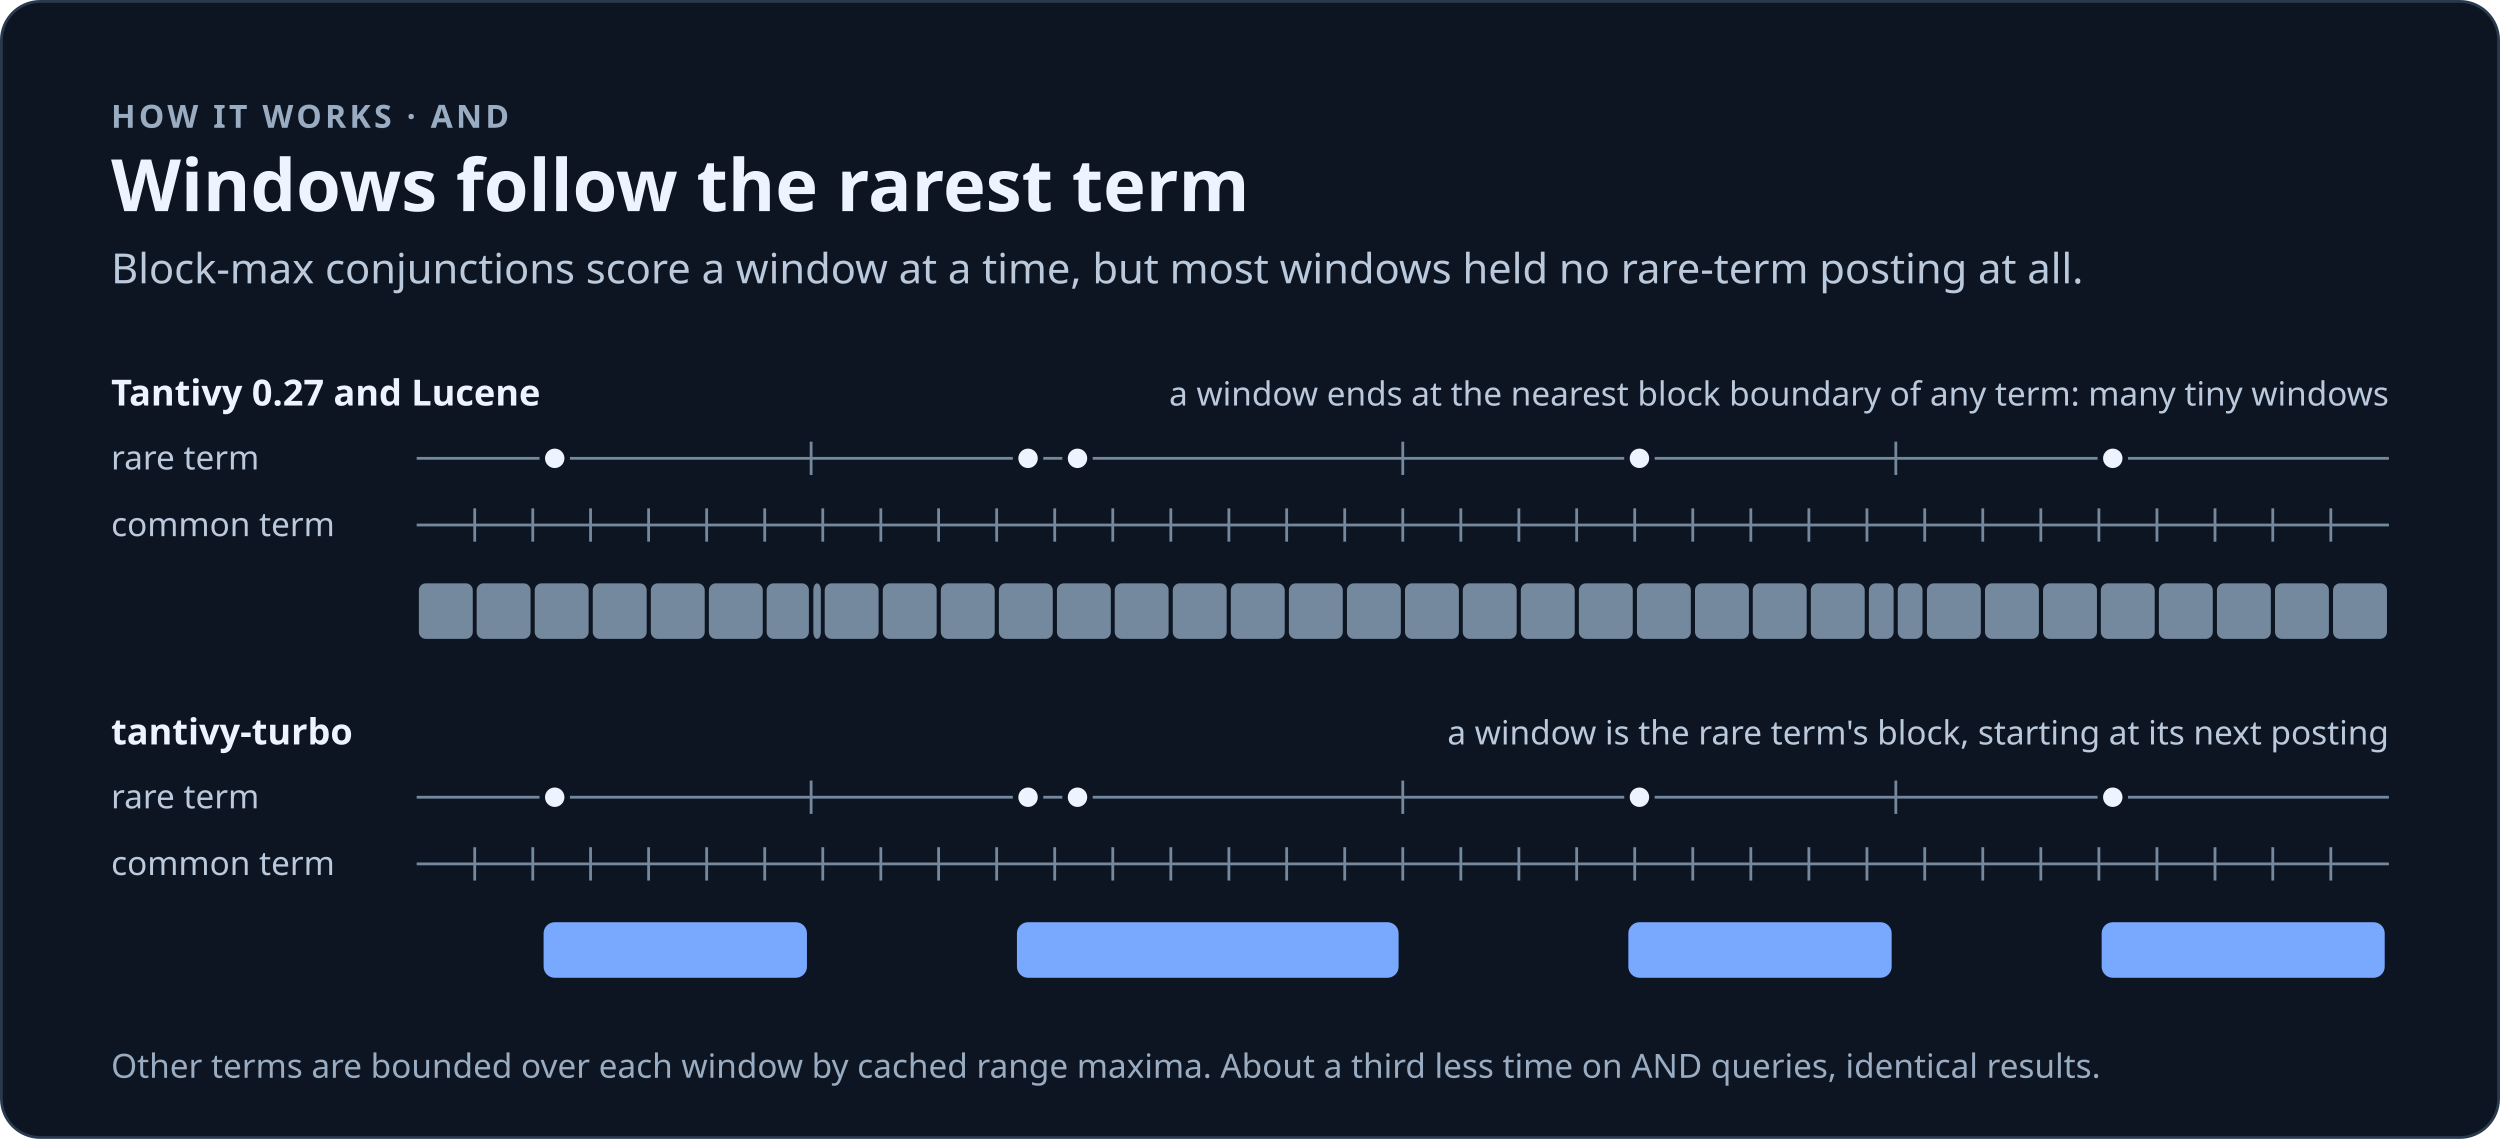
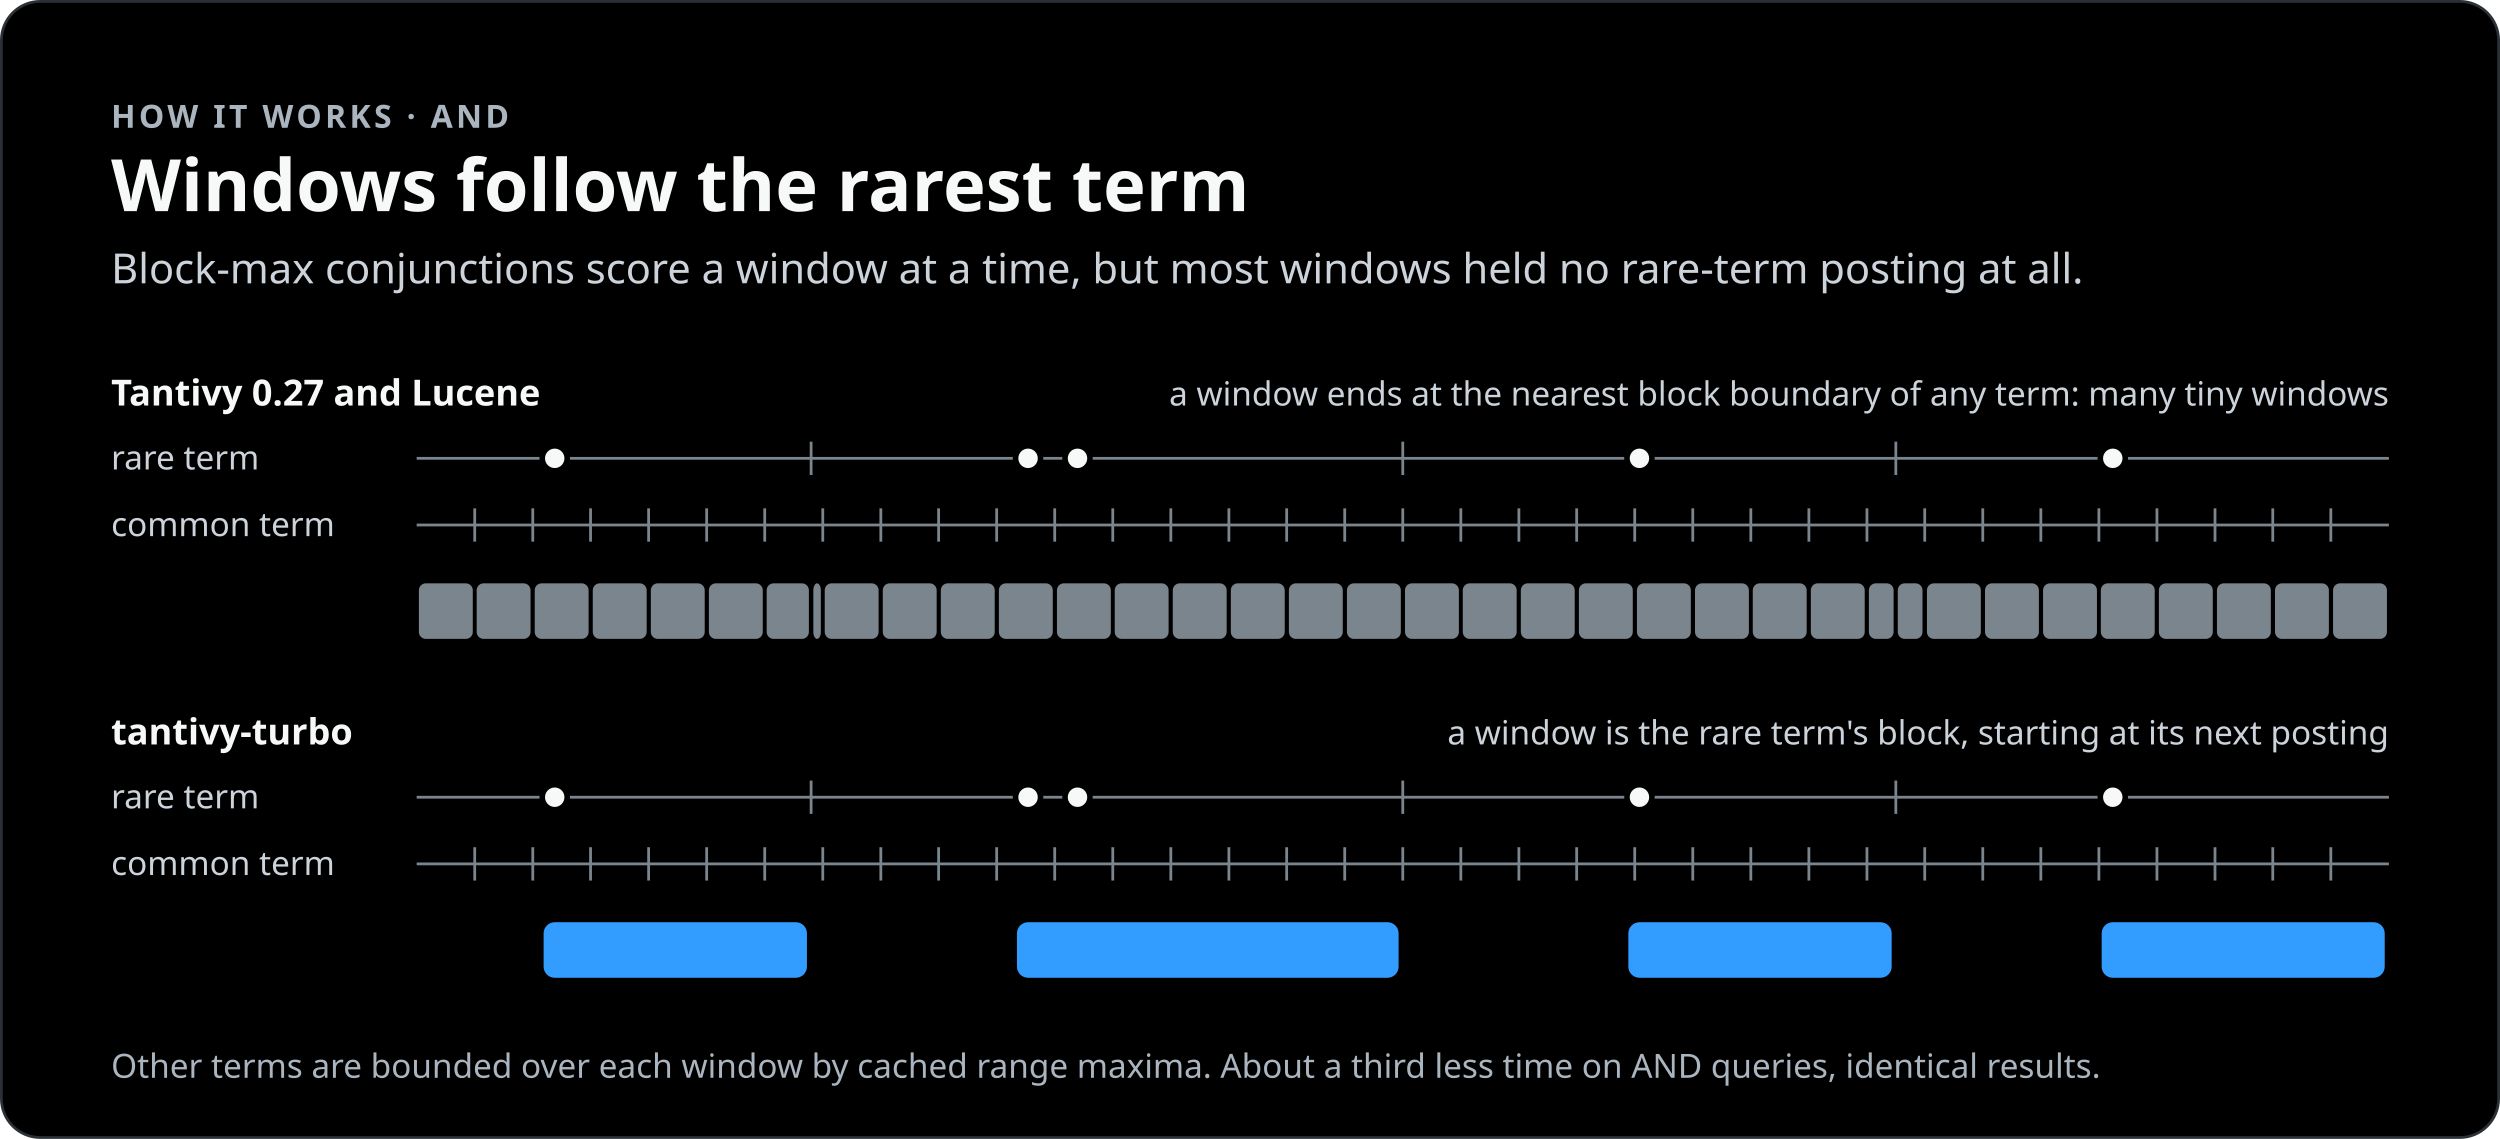
<svg xmlns="http://www.w3.org/2000/svg" width="900" height="410" viewBox="0 0 900 410" role="img" aria-labelledby="chart-title chart-description">
-   <rect x="0.5" y="0.5" width="899" height="409" rx="14" fill="#0d1522" stroke="#293a4f" />
-   <text x="40.0" y="46.0" font-size="11.5" font-weight="600" fill="#9aacc1" text-anchor="start" letter-spacing="1.2" font-family="-apple-system, BlinkMacSystemFont, 'Segoe UI', 'Noto Sans', Helvetica, Arial, sans-serif">HOW IT WORKS · AND</text>
-   <text x="40.0" y="76.0" font-size="26" font-weight="700" fill="#edf3ff" text-anchor="start" font-family="-apple-system, BlinkMacSystemFont, 'Segoe UI', 'Noto Sans', Helvetica, Arial, sans-serif">Windows follow the rarest term</text>
-   <text x="40.0" y="102.0" font-size="15" font-weight="400" fill="#bbc9dc" text-anchor="start" font-family="-apple-system, BlinkMacSystemFont, 'Segoe UI', 'Noto Sans', Helvetica, Arial, sans-serif">Block-max conjunctions score a window at a time, but most windows held no rare-term posting at all.</text>
-   <text x="40.0" y="146.0" font-size="13" font-weight="600" fill="#edf3ff" text-anchor="start" font-family="-apple-system, BlinkMacSystemFont, 'Segoe UI', 'Noto Sans', Helvetica, Arial, sans-serif">Tantivy 0.27 and Lucene</text>
-   <text x="860.0" y="146.0" font-size="12" font-weight="400" fill="#bbc9dc" text-anchor="end" font-family="-apple-system, BlinkMacSystemFont, 'Segoe UI', 'Noto Sans', Helvetica, Arial, sans-serif">a window ends at the nearest block boundary of any term: many tiny windows</text>
-   <text x="40.0" y="169.0" font-size="12" font-weight="400" fill="#bbc9dc" text-anchor="start" font-family="-apple-system, BlinkMacSystemFont, 'Segoe UI', 'Noto Sans', Helvetica, Arial, sans-serif">rare term</text>
-   <line x1="150" y1="165" x2="860" y2="165" stroke="#75899e" />
-   <line x1="292.0" y1="159" x2="292.0" y2="171" stroke="#75899e" />
-   <line x1="505.0" y1="159" x2="505.0" y2="171" stroke="#75899e" />
-   <line x1="682.5" y1="159" x2="682.5" y2="171" stroke="#75899e" />
-   <circle cx="199.7" cy="165" r="4.5" fill="#edf3ff" stroke="#0d1522" stroke-width="2" />
-   <circle cx="370.1" cy="165" r="4.5" fill="#edf3ff" stroke="#0d1522" stroke-width="2" />
-   <circle cx="387.9" cy="165" r="4.5" fill="#edf3ff" stroke="#0d1522" stroke-width="2" />
-   <circle cx="590.2" cy="165" r="4.5" fill="#edf3ff" stroke="#0d1522" stroke-width="2" />
-   <circle cx="760.6" cy="165" r="4.5" fill="#edf3ff" stroke="#0d1522" stroke-width="2" />
-   <text x="40.0" y="193.0" font-size="12" font-weight="400" fill="#bbc9dc" text-anchor="start" font-family="-apple-system, BlinkMacSystemFont, 'Segoe UI', 'Noto Sans', Helvetica, Arial, sans-serif">common term</text>
-   <line x1="150" y1="189" x2="860" y2="189" stroke="#75899e" />
-   <line x1="170.9" y1="183" x2="170.9" y2="195" stroke="#75899e" />
-   <line x1="191.8" y1="183" x2="191.8" y2="195" stroke="#75899e" />
-   <line x1="212.6" y1="183" x2="212.6" y2="195" stroke="#75899e" />
-   <line x1="233.5" y1="183" x2="233.5" y2="195" stroke="#75899e" />
-   <line x1="254.4" y1="183" x2="254.4" y2="195" stroke="#75899e" />
-   <line x1="275.3" y1="183" x2="275.3" y2="195" stroke="#75899e" />
-   <line x1="296.2" y1="183" x2="296.2" y2="195" stroke="#75899e" />
-   <line x1="317.1" y1="183" x2="317.1" y2="195" stroke="#75899e" />
-   <line x1="337.9" y1="183" x2="337.9" y2="195" stroke="#75899e" />
-   <line x1="358.8" y1="183" x2="358.8" y2="195" stroke="#75899e" />
-   <line x1="379.7" y1="183" x2="379.7" y2="195" stroke="#75899e" />
-   <line x1="400.6" y1="183" x2="400.6" y2="195" stroke="#75899e" />
-   <line x1="421.5" y1="183" x2="421.5" y2="195" stroke="#75899e" />
-   <line x1="442.4" y1="183" x2="442.4" y2="195" stroke="#75899e" />
-   <line x1="463.2" y1="183" x2="463.2" y2="195" stroke="#75899e" />
-   <line x1="484.1" y1="183" x2="484.1" y2="195" stroke="#75899e" />
-   <line x1="505.0" y1="183" x2="505.0" y2="195" stroke="#75899e" />
-   <line x1="525.9" y1="183" x2="525.9" y2="195" stroke="#75899e" />
-   <line x1="546.8" y1="183" x2="546.8" y2="195" stroke="#75899e" />
-   <line x1="567.6" y1="183" x2="567.6" y2="195" stroke="#75899e" />
-   <line x1="588.5" y1="183" x2="588.5" y2="195" stroke="#75899e" />
-   <line x1="609.4" y1="183" x2="609.4" y2="195" stroke="#75899e" />
-   <line x1="630.3" y1="183" x2="630.3" y2="195" stroke="#75899e" />
-   <line x1="651.2" y1="183" x2="651.2" y2="195" stroke="#75899e" />
-   <line x1="672.1" y1="183" x2="672.1" y2="195" stroke="#75899e" />
-   <line x1="692.9" y1="183" x2="692.9" y2="195" stroke="#75899e" />
-   <line x1="713.8" y1="183" x2="713.8" y2="195" stroke="#75899e" />
-   <line x1="734.7" y1="183" x2="734.7" y2="195" stroke="#75899e" />
-   <line x1="755.6" y1="183" x2="755.6" y2="195" stroke="#75899e" />
-   <line x1="776.5" y1="183" x2="776.5" y2="195" stroke="#75899e" />
-   <line x1="797.4" y1="183" x2="797.4" y2="195" stroke="#75899e" />
-   <line x1="818.2" y1="183" x2="818.2" y2="195" stroke="#75899e" />
-   <line x1="839.1" y1="183" x2="839.1" y2="195" stroke="#75899e" />
-   <rect x="150.8" y="210" width="19.4" height="20" rx="2.5" fill="#75899e" />
-   <rect x="171.6" y="210" width="19.4" height="20" rx="2.5" fill="#75899e" />
-   <rect x="192.5" y="210" width="19.4" height="20" rx="2.5" fill="#75899e" />
-   <rect x="213.4" y="210" width="19.4" height="20" rx="2.5" fill="#75899e" />
-   <rect x="234.3" y="210" width="19.4" height="20" rx="2.5" fill="#75899e" />
-   <rect x="255.2" y="210" width="19.4" height="20" rx="2.5" fill="#75899e" />
-   <rect x="276.0" y="210" width="15.2" height="20" rx="2.5" fill="#75899e" />
-   <rect x="292.8" y="210" width="2.7" height="20" rx="2.5" fill="#75899e" />
-   <rect x="296.9" y="210" width="19.4" height="20" rx="2.5" fill="#75899e" />
-   <rect x="317.8" y="210" width="19.4" height="20" rx="2.5" fill="#75899e" />
-   <rect x="338.7" y="210" width="19.4" height="20" rx="2.5" fill="#75899e" />
-   <rect x="359.6" y="210" width="19.4" height="20" rx="2.5" fill="#75899e" />
-   <rect x="380.5" y="210" width="19.4" height="20" rx="2.5" fill="#75899e" />
-   <rect x="401.3" y="210" width="19.4" height="20" rx="2.5" fill="#75899e" />
-   <rect x="422.2" y="210" width="19.4" height="20" rx="2.5" fill="#75899e" />
-   <rect x="443.1" y="210" width="19.4" height="20" rx="2.5" fill="#75899e" />
-   <rect x="464.0" y="210" width="19.4" height="20" rx="2.5" fill="#75899e" />
-   <rect x="484.9" y="210" width="19.4" height="20" rx="2.5" fill="#75899e" />
-   <rect x="505.8" y="210" width="19.4" height="20" rx="2.5" fill="#75899e" />
-   <rect x="526.6" y="210" width="19.4" height="20" rx="2.5" fill="#75899e" />
-   <rect x="547.5" y="210" width="19.4" height="20" rx="2.5" fill="#75899e" />
-   <rect x="568.4" y="210" width="19.4" height="20" rx="2.5" fill="#75899e" />
-   <rect x="589.3" y="210" width="19.4" height="20" rx="2.5" fill="#75899e" />
-   <rect x="610.2" y="210" width="19.4" height="20" rx="2.5" fill="#75899e" />
-   <rect x="631.0" y="210" width="19.4" height="20" rx="2.5" fill="#75899e" />
-   <rect x="651.9" y="210" width="19.4" height="20" rx="2.5" fill="#75899e" />
-   <rect x="672.8" y="210" width="8.9" height="20" rx="2.5" fill="#75899e" />
-   <rect x="683.2" y="210" width="8.9" height="20" rx="2.5" fill="#75899e" />
-   <rect x="693.7" y="210" width="19.4" height="20" rx="2.5" fill="#75899e" />
-   <rect x="714.6" y="210" width="19.4" height="20" rx="2.5" fill="#75899e" />
-   <rect x="735.5" y="210" width="19.4" height="20" rx="2.5" fill="#75899e" />
-   <rect x="756.3" y="210" width="19.4" height="20" rx="2.5" fill="#75899e" />
-   <rect x="777.2" y="210" width="19.4" height="20" rx="2.5" fill="#75899e" />
-   <rect x="798.1" y="210" width="19.4" height="20" rx="2.5" fill="#75899e" />
-   <rect x="819.0" y="210" width="19.4" height="20" rx="2.5" fill="#75899e" />
-   <rect x="839.9" y="210" width="19.4" height="20" rx="2.5" fill="#75899e" />
-   <text x="40.0" y="268.0" font-size="13" font-weight="600" fill="#edf3ff" text-anchor="start" font-family="-apple-system, BlinkMacSystemFont, 'Segoe UI', 'Noto Sans', Helvetica, Arial, sans-serif">tantivy-turbo</text>
-   <text x="860.0" y="268.0" font-size="12" font-weight="400" fill="#bbc9dc" text-anchor="end" font-family="-apple-system, BlinkMacSystemFont, 'Segoe UI', 'Noto Sans', Helvetica, Arial, sans-serif">a window is the rare term's block, starting at its next posting</text>
-   <text x="40.0" y="291.0" font-size="12" font-weight="400" fill="#bbc9dc" text-anchor="start" font-family="-apple-system, BlinkMacSystemFont, 'Segoe UI', 'Noto Sans', Helvetica, Arial, sans-serif">rare term</text>
-   <line x1="150" y1="287" x2="860" y2="287" stroke="#75899e" />
-   <line x1="292.0" y1="281" x2="292.0" y2="293" stroke="#75899e" />
-   <line x1="505.0" y1="281" x2="505.0" y2="293" stroke="#75899e" />
-   <line x1="682.5" y1="281" x2="682.5" y2="293" stroke="#75899e" />
-   <circle cx="199.7" cy="287" r="4.5" fill="#edf3ff" stroke="#0d1522" stroke-width="2" />
-   <circle cx="370.1" cy="287" r="4.5" fill="#edf3ff" stroke="#0d1522" stroke-width="2" />
-   <circle cx="387.9" cy="287" r="4.5" fill="#edf3ff" stroke="#0d1522" stroke-width="2" />
-   <circle cx="590.2" cy="287" r="4.5" fill="#edf3ff" stroke="#0d1522" stroke-width="2" />
-   <circle cx="760.6" cy="287" r="4.5" fill="#edf3ff" stroke="#0d1522" stroke-width="2" />
-   <text x="40.0" y="315.0" font-size="12" font-weight="400" fill="#bbc9dc" text-anchor="start" font-family="-apple-system, BlinkMacSystemFont, 'Segoe UI', 'Noto Sans', Helvetica, Arial, sans-serif">common term</text>
-   <line x1="150" y1="311" x2="860" y2="311" stroke="#75899e" />
-   <line x1="170.9" y1="305" x2="170.9" y2="317" stroke="#75899e" />
-   <line x1="191.8" y1="305" x2="191.8" y2="317" stroke="#75899e" />
-   <line x1="212.6" y1="305" x2="212.6" y2="317" stroke="#75899e" />
-   <line x1="233.5" y1="305" x2="233.5" y2="317" stroke="#75899e" />
-   <line x1="254.4" y1="305" x2="254.4" y2="317" stroke="#75899e" />
-   <line x1="275.3" y1="305" x2="275.3" y2="317" stroke="#75899e" />
-   <line x1="296.2" y1="305" x2="296.2" y2="317" stroke="#75899e" />
-   <line x1="317.1" y1="305" x2="317.1" y2="317" stroke="#75899e" />
-   <line x1="337.9" y1="305" x2="337.9" y2="317" stroke="#75899e" />
-   <line x1="358.8" y1="305" x2="358.8" y2="317" stroke="#75899e" />
-   <line x1="379.7" y1="305" x2="379.7" y2="317" stroke="#75899e" />
-   <line x1="400.6" y1="305" x2="400.6" y2="317" stroke="#75899e" />
-   <line x1="421.5" y1="305" x2="421.5" y2="317" stroke="#75899e" />
-   <line x1="442.4" y1="305" x2="442.4" y2="317" stroke="#75899e" />
-   <line x1="463.2" y1="305" x2="463.2" y2="317" stroke="#75899e" />
-   <line x1="484.1" y1="305" x2="484.1" y2="317" stroke="#75899e" />
-   <line x1="505.0" y1="305" x2="505.0" y2="317" stroke="#75899e" />
-   <line x1="525.9" y1="305" x2="525.9" y2="317" stroke="#75899e" />
-   <line x1="546.8" y1="305" x2="546.8" y2="317" stroke="#75899e" />
-   <line x1="567.6" y1="305" x2="567.6" y2="317" stroke="#75899e" />
-   <line x1="588.5" y1="305" x2="588.5" y2="317" stroke="#75899e" />
-   <line x1="609.4" y1="305" x2="609.4" y2="317" stroke="#75899e" />
-   <line x1="630.3" y1="305" x2="630.3" y2="317" stroke="#75899e" />
-   <line x1="651.2" y1="305" x2="651.2" y2="317" stroke="#75899e" />
-   <line x1="672.1" y1="305" x2="672.1" y2="317" stroke="#75899e" />
-   <line x1="692.9" y1="305" x2="692.9" y2="317" stroke="#75899e" />
-   <line x1="713.8" y1="305" x2="713.8" y2="317" stroke="#75899e" />
-   <line x1="734.7" y1="305" x2="734.7" y2="317" stroke="#75899e" />
-   <line x1="755.6" y1="305" x2="755.6" y2="317" stroke="#75899e" />
-   <line x1="776.5" y1="305" x2="776.5" y2="317" stroke="#75899e" />
-   <line x1="797.4" y1="305" x2="797.4" y2="317" stroke="#75899e" />
-   <line x1="818.2" y1="305" x2="818.2" y2="317" stroke="#75899e" />
-   <line x1="839.1" y1="305" x2="839.1" y2="317" stroke="#75899e" />
-   <rect x="195.7" y="332" width="94.8" height="20" rx="4" fill="#79a8ff" />
-   <rect x="366.1" y="332" width="137.4" height="20" rx="4" fill="#79a8ff" />
-   <rect x="586.2" y="332" width="94.8" height="20" rx="4" fill="#79a8ff" />
-   <rect x="756.6" y="332" width="101.9" height="20" rx="4" fill="#79a8ff" />
-   <text x="40.0" y="388.0" font-size="12" font-weight="400" fill="#9aacc1" text-anchor="start" font-family="-apple-system, BlinkMacSystemFont, 'Segoe UI', 'Noto Sans', Helvetica, Arial, sans-serif">Other terms are bounded over each window by cached range maxima. About a third less time on AND queries, identical results.</text>
+   <rect x="0.5" y="0.5" width="899" height="409" rx="14" fill="#000000" stroke="#2a3035" />
+   <text x="40.0" y="46.0" font-size="11.5" font-weight="600" fill="#aab5bf" text-anchor="start" letter-spacing="1.2" font-family="-apple-system, BlinkMacSystemFont, 'Segoe UI', 'Noto Sans', Helvetica, Arial, sans-serif">HOW IT WORKS · AND</text>
+   <text x="40.0" y="76.0" font-size="26" font-weight="700" fill="#f7f9f9" text-anchor="start" font-family="-apple-system, BlinkMacSystemFont, 'Segoe UI', 'Noto Sans', Helvetica, Arial, sans-serif">Windows follow the rarest term</text>
+   <text x="40.0" y="102.0" font-size="15" font-weight="400" fill="#ccd3da" text-anchor="start" font-family="-apple-system, BlinkMacSystemFont, 'Segoe UI', 'Noto Sans', Helvetica, Arial, sans-serif">Block-max conjunctions score a window at a time, but most windows held no rare-term posting at all.</text>
+   <text x="40.0" y="146.0" font-size="13" font-weight="600" fill="#f7f9f9" text-anchor="start" font-family="-apple-system, BlinkMacSystemFont, 'Segoe UI', 'Noto Sans', Helvetica, Arial, sans-serif">Tantivy 0.27 and Lucene</text>
+   <text x="860.0" y="146.0" font-size="12" font-weight="400" fill="#ccd3da" text-anchor="end" font-family="-apple-system, BlinkMacSystemFont, 'Segoe UI', 'Noto Sans', Helvetica, Arial, sans-serif">a window ends at the nearest block boundary of any term: many tiny windows</text>
+   <text x="40.0" y="169.0" font-size="12" font-weight="400" fill="#ccd3da" text-anchor="start" font-family="-apple-system, BlinkMacSystemFont, 'Segoe UI', 'Noto Sans', Helvetica, Arial, sans-serif">rare term</text>
+   <line x1="150" y1="165" x2="860" y2="165" stroke="#7b858e" />
+   <line x1="292.0" y1="159" x2="292.0" y2="171" stroke="#7b858e" />
+   <line x1="505.0" y1="159" x2="505.0" y2="171" stroke="#7b858e" />
+   <line x1="682.5" y1="159" x2="682.5" y2="171" stroke="#7b858e" />
+   <circle cx="199.7" cy="165" r="4.5" fill="#f7f9f9" stroke="#000000" stroke-width="2" />
+   <circle cx="370.1" cy="165" r="4.5" fill="#f7f9f9" stroke="#000000" stroke-width="2" />
+   <circle cx="387.9" cy="165" r="4.5" fill="#f7f9f9" stroke="#000000" stroke-width="2" />
+   <circle cx="590.2" cy="165" r="4.5" fill="#f7f9f9" stroke="#000000" stroke-width="2" />
+   <circle cx="760.6" cy="165" r="4.5" fill="#f7f9f9" stroke="#000000" stroke-width="2" />
+   <text x="40.0" y="193.0" font-size="12" font-weight="400" fill="#ccd3da" text-anchor="start" font-family="-apple-system, BlinkMacSystemFont, 'Segoe UI', 'Noto Sans', Helvetica, Arial, sans-serif">common term</text>
+   <line x1="150" y1="189" x2="860" y2="189" stroke="#7b858e" />
+   <line x1="170.9" y1="183" x2="170.9" y2="195" stroke="#7b858e" />
+   <line x1="191.8" y1="183" x2="191.8" y2="195" stroke="#7b858e" />
+   <line x1="212.6" y1="183" x2="212.6" y2="195" stroke="#7b858e" />
+   <line x1="233.5" y1="183" x2="233.5" y2="195" stroke="#7b858e" />
+   <line x1="254.4" y1="183" x2="254.4" y2="195" stroke="#7b858e" />
+   <line x1="275.3" y1="183" x2="275.3" y2="195" stroke="#7b858e" />
+   <line x1="296.2" y1="183" x2="296.2" y2="195" stroke="#7b858e" />
+   <line x1="317.1" y1="183" x2="317.1" y2="195" stroke="#7b858e" />
+   <line x1="337.9" y1="183" x2="337.9" y2="195" stroke="#7b858e" />
+   <line x1="358.8" y1="183" x2="358.8" y2="195" stroke="#7b858e" />
+   <line x1="379.7" y1="183" x2="379.7" y2="195" stroke="#7b858e" />
+   <line x1="400.6" y1="183" x2="400.6" y2="195" stroke="#7b858e" />
+   <line x1="421.5" y1="183" x2="421.5" y2="195" stroke="#7b858e" />
+   <line x1="442.4" y1="183" x2="442.4" y2="195" stroke="#7b858e" />
+   <line x1="463.2" y1="183" x2="463.2" y2="195" stroke="#7b858e" />
+   <line x1="484.1" y1="183" x2="484.1" y2="195" stroke="#7b858e" />
+   <line x1="505.0" y1="183" x2="505.0" y2="195" stroke="#7b858e" />
+   <line x1="525.9" y1="183" x2="525.9" y2="195" stroke="#7b858e" />
+   <line x1="546.8" y1="183" x2="546.8" y2="195" stroke="#7b858e" />
+   <line x1="567.6" y1="183" x2="567.6" y2="195" stroke="#7b858e" />
+   <line x1="588.5" y1="183" x2="588.5" y2="195" stroke="#7b858e" />
+   <line x1="609.4" y1="183" x2="609.4" y2="195" stroke="#7b858e" />
+   <line x1="630.3" y1="183" x2="630.3" y2="195" stroke="#7b858e" />
+   <line x1="651.2" y1="183" x2="651.2" y2="195" stroke="#7b858e" />
+   <line x1="672.1" y1="183" x2="672.1" y2="195" stroke="#7b858e" />
+   <line x1="692.9" y1="183" x2="692.9" y2="195" stroke="#7b858e" />
+   <line x1="713.8" y1="183" x2="713.8" y2="195" stroke="#7b858e" />
+   <line x1="734.7" y1="183" x2="734.7" y2="195" stroke="#7b858e" />
+   <line x1="755.6" y1="183" x2="755.6" y2="195" stroke="#7b858e" />
+   <line x1="776.5" y1="183" x2="776.5" y2="195" stroke="#7b858e" />
+   <line x1="797.4" y1="183" x2="797.4" y2="195" stroke="#7b858e" />
+   <line x1="818.2" y1="183" x2="818.2" y2="195" stroke="#7b858e" />
+   <line x1="839.1" y1="183" x2="839.1" y2="195" stroke="#7b858e" />
+   <rect x="150.8" y="210" width="19.4" height="20" rx="2.5" fill="#7b858e" />
+   <rect x="171.6" y="210" width="19.4" height="20" rx="2.5" fill="#7b858e" />
+   <rect x="192.5" y="210" width="19.4" height="20" rx="2.5" fill="#7b858e" />
+   <rect x="213.4" y="210" width="19.4" height="20" rx="2.5" fill="#7b858e" />
+   <rect x="234.3" y="210" width="19.4" height="20" rx="2.5" fill="#7b858e" />
+   <rect x="255.2" y="210" width="19.4" height="20" rx="2.5" fill="#7b858e" />
+   <rect x="276.0" y="210" width="15.2" height="20" rx="2.5" fill="#7b858e" />
+   <rect x="292.8" y="210" width="2.7" height="20" rx="2.5" fill="#7b858e" />
+   <rect x="296.9" y="210" width="19.4" height="20" rx="2.5" fill="#7b858e" />
+   <rect x="317.8" y="210" width="19.4" height="20" rx="2.5" fill="#7b858e" />
+   <rect x="338.7" y="210" width="19.4" height="20" rx="2.5" fill="#7b858e" />
+   <rect x="359.6" y="210" width="19.4" height="20" rx="2.5" fill="#7b858e" />
+   <rect x="380.5" y="210" width="19.4" height="20" rx="2.5" fill="#7b858e" />
+   <rect x="401.3" y="210" width="19.4" height="20" rx="2.5" fill="#7b858e" />
+   <rect x="422.2" y="210" width="19.4" height="20" rx="2.5" fill="#7b858e" />
+   <rect x="443.1" y="210" width="19.4" height="20" rx="2.5" fill="#7b858e" />
+   <rect x="464.0" y="210" width="19.4" height="20" rx="2.5" fill="#7b858e" />
+   <rect x="484.9" y="210" width="19.4" height="20" rx="2.5" fill="#7b858e" />
+   <rect x="505.8" y="210" width="19.4" height="20" rx="2.5" fill="#7b858e" />
+   <rect x="526.6" y="210" width="19.4" height="20" rx="2.5" fill="#7b858e" />
+   <rect x="547.5" y="210" width="19.4" height="20" rx="2.5" fill="#7b858e" />
+   <rect x="568.4" y="210" width="19.4" height="20" rx="2.5" fill="#7b858e" />
+   <rect x="589.3" y="210" width="19.4" height="20" rx="2.5" fill="#7b858e" />
+   <rect x="610.2" y="210" width="19.4" height="20" rx="2.5" fill="#7b858e" />
+   <rect x="631.0" y="210" width="19.4" height="20" rx="2.5" fill="#7b858e" />
+   <rect x="651.9" y="210" width="19.4" height="20" rx="2.5" fill="#7b858e" />
+   <rect x="672.8" y="210" width="8.9" height="20" rx="2.5" fill="#7b858e" />
+   <rect x="683.2" y="210" width="8.9" height="20" rx="2.5" fill="#7b858e" />
+   <rect x="693.7" y="210" width="19.4" height="20" rx="2.5" fill="#7b858e" />
+   <rect x="714.6" y="210" width="19.4" height="20" rx="2.5" fill="#7b858e" />
+   <rect x="735.5" y="210" width="19.4" height="20" rx="2.5" fill="#7b858e" />
+   <rect x="756.3" y="210" width="19.4" height="20" rx="2.5" fill="#7b858e" />
+   <rect x="777.2" y="210" width="19.4" height="20" rx="2.5" fill="#7b858e" />
+   <rect x="798.1" y="210" width="19.4" height="20" rx="2.5" fill="#7b858e" />
+   <rect x="819.0" y="210" width="19.4" height="20" rx="2.5" fill="#7b858e" />
+   <rect x="839.9" y="210" width="19.4" height="20" rx="2.5" fill="#7b858e" />
+   <text x="40.0" y="268.0" font-size="13" font-weight="600" fill="#f7f9f9" text-anchor="start" font-family="-apple-system, BlinkMacSystemFont, 'Segoe UI', 'Noto Sans', Helvetica, Arial, sans-serif">tantivy-turbo</text>
+   <text x="860.0" y="268.0" font-size="12" font-weight="400" fill="#ccd3da" text-anchor="end" font-family="-apple-system, BlinkMacSystemFont, 'Segoe UI', 'Noto Sans', Helvetica, Arial, sans-serif">a window is the rare term's block, starting at its next posting</text>
+   <text x="40.0" y="291.0" font-size="12" font-weight="400" fill="#ccd3da" text-anchor="start" font-family="-apple-system, BlinkMacSystemFont, 'Segoe UI', 'Noto Sans', Helvetica, Arial, sans-serif">rare term</text>
+   <line x1="150" y1="287" x2="860" y2="287" stroke="#7b858e" />
+   <line x1="292.0" y1="281" x2="292.0" y2="293" stroke="#7b858e" />
+   <line x1="505.0" y1="281" x2="505.0" y2="293" stroke="#7b858e" />
+   <line x1="682.5" y1="281" x2="682.5" y2="293" stroke="#7b858e" />
+   <circle cx="199.7" cy="287" r="4.5" fill="#f7f9f9" stroke="#000000" stroke-width="2" />
+   <circle cx="370.1" cy="287" r="4.5" fill="#f7f9f9" stroke="#000000" stroke-width="2" />
+   <circle cx="387.9" cy="287" r="4.5" fill="#f7f9f9" stroke="#000000" stroke-width="2" />
+   <circle cx="590.2" cy="287" r="4.5" fill="#f7f9f9" stroke="#000000" stroke-width="2" />
+   <circle cx="760.6" cy="287" r="4.5" fill="#f7f9f9" stroke="#000000" stroke-width="2" />
+   <text x="40.0" y="315.0" font-size="12" font-weight="400" fill="#ccd3da" text-anchor="start" font-family="-apple-system, BlinkMacSystemFont, 'Segoe UI', 'Noto Sans', Helvetica, Arial, sans-serif">common term</text>
+   <line x1="150" y1="311" x2="860" y2="311" stroke="#7b858e" />
+   <line x1="170.9" y1="305" x2="170.9" y2="317" stroke="#7b858e" />
+   <line x1="191.8" y1="305" x2="191.8" y2="317" stroke="#7b858e" />
+   <line x1="212.6" y1="305" x2="212.6" y2="317" stroke="#7b858e" />
+   <line x1="233.5" y1="305" x2="233.5" y2="317" stroke="#7b858e" />
+   <line x1="254.4" y1="305" x2="254.4" y2="317" stroke="#7b858e" />
+   <line x1="275.3" y1="305" x2="275.3" y2="317" stroke="#7b858e" />
+   <line x1="296.2" y1="305" x2="296.2" y2="317" stroke="#7b858e" />
+   <line x1="317.1" y1="305" x2="317.1" y2="317" stroke="#7b858e" />
+   <line x1="337.9" y1="305" x2="337.9" y2="317" stroke="#7b858e" />
+   <line x1="358.8" y1="305" x2="358.8" y2="317" stroke="#7b858e" />
+   <line x1="379.7" y1="305" x2="379.7" y2="317" stroke="#7b858e" />
+   <line x1="400.6" y1="305" x2="400.6" y2="317" stroke="#7b858e" />
+   <line x1="421.5" y1="305" x2="421.5" y2="317" stroke="#7b858e" />
+   <line x1="442.4" y1="305" x2="442.4" y2="317" stroke="#7b858e" />
+   <line x1="463.2" y1="305" x2="463.2" y2="317" stroke="#7b858e" />
+   <line x1="484.1" y1="305" x2="484.1" y2="317" stroke="#7b858e" />
+   <line x1="505.0" y1="305" x2="505.0" y2="317" stroke="#7b858e" />
+   <line x1="525.9" y1="305" x2="525.9" y2="317" stroke="#7b858e" />
+   <line x1="546.8" y1="305" x2="546.8" y2="317" stroke="#7b858e" />
+   <line x1="567.6" y1="305" x2="567.6" y2="317" stroke="#7b858e" />
+   <line x1="588.5" y1="305" x2="588.5" y2="317" stroke="#7b858e" />
+   <line x1="609.4" y1="305" x2="609.4" y2="317" stroke="#7b858e" />
+   <line x1="630.3" y1="305" x2="630.3" y2="317" stroke="#7b858e" />
+   <line x1="651.2" y1="305" x2="651.2" y2="317" stroke="#7b858e" />
+   <line x1="672.1" y1="305" x2="672.1" y2="317" stroke="#7b858e" />
+   <line x1="692.9" y1="305" x2="692.9" y2="317" stroke="#7b858e" />
+   <line x1="713.8" y1="305" x2="713.8" y2="317" stroke="#7b858e" />
+   <line x1="734.7" y1="305" x2="734.7" y2="317" stroke="#7b858e" />
+   <line x1="755.6" y1="305" x2="755.6" y2="317" stroke="#7b858e" />
+   <line x1="776.5" y1="305" x2="776.5" y2="317" stroke="#7b858e" />
+   <line x1="797.4" y1="305" x2="797.4" y2="317" stroke="#7b858e" />
+   <line x1="818.2" y1="305" x2="818.2" y2="317" stroke="#7b858e" />
+   <line x1="839.1" y1="305" x2="839.1" y2="317" stroke="#7b858e" />
+   <rect x="195.7" y="332" width="94.8" height="20" rx="4" fill="#329cff" />
+   <rect x="366.1" y="332" width="137.4" height="20" rx="4" fill="#329cff" />
+   <rect x="586.2" y="332" width="94.8" height="20" rx="4" fill="#329cff" />
+   <rect x="756.6" y="332" width="101.9" height="20" rx="4" fill="#329cff" />
+   <text x="40.0" y="388.0" font-size="12" font-weight="400" fill="#aab5bf" text-anchor="start" font-family="-apple-system, BlinkMacSystemFont, 'Segoe UI', 'Noto Sans', Helvetica, Arial, sans-serif">Other terms are bounded over each window by cached range maxima. About a third less time on AND queries, identical results.</text>
</svg>
